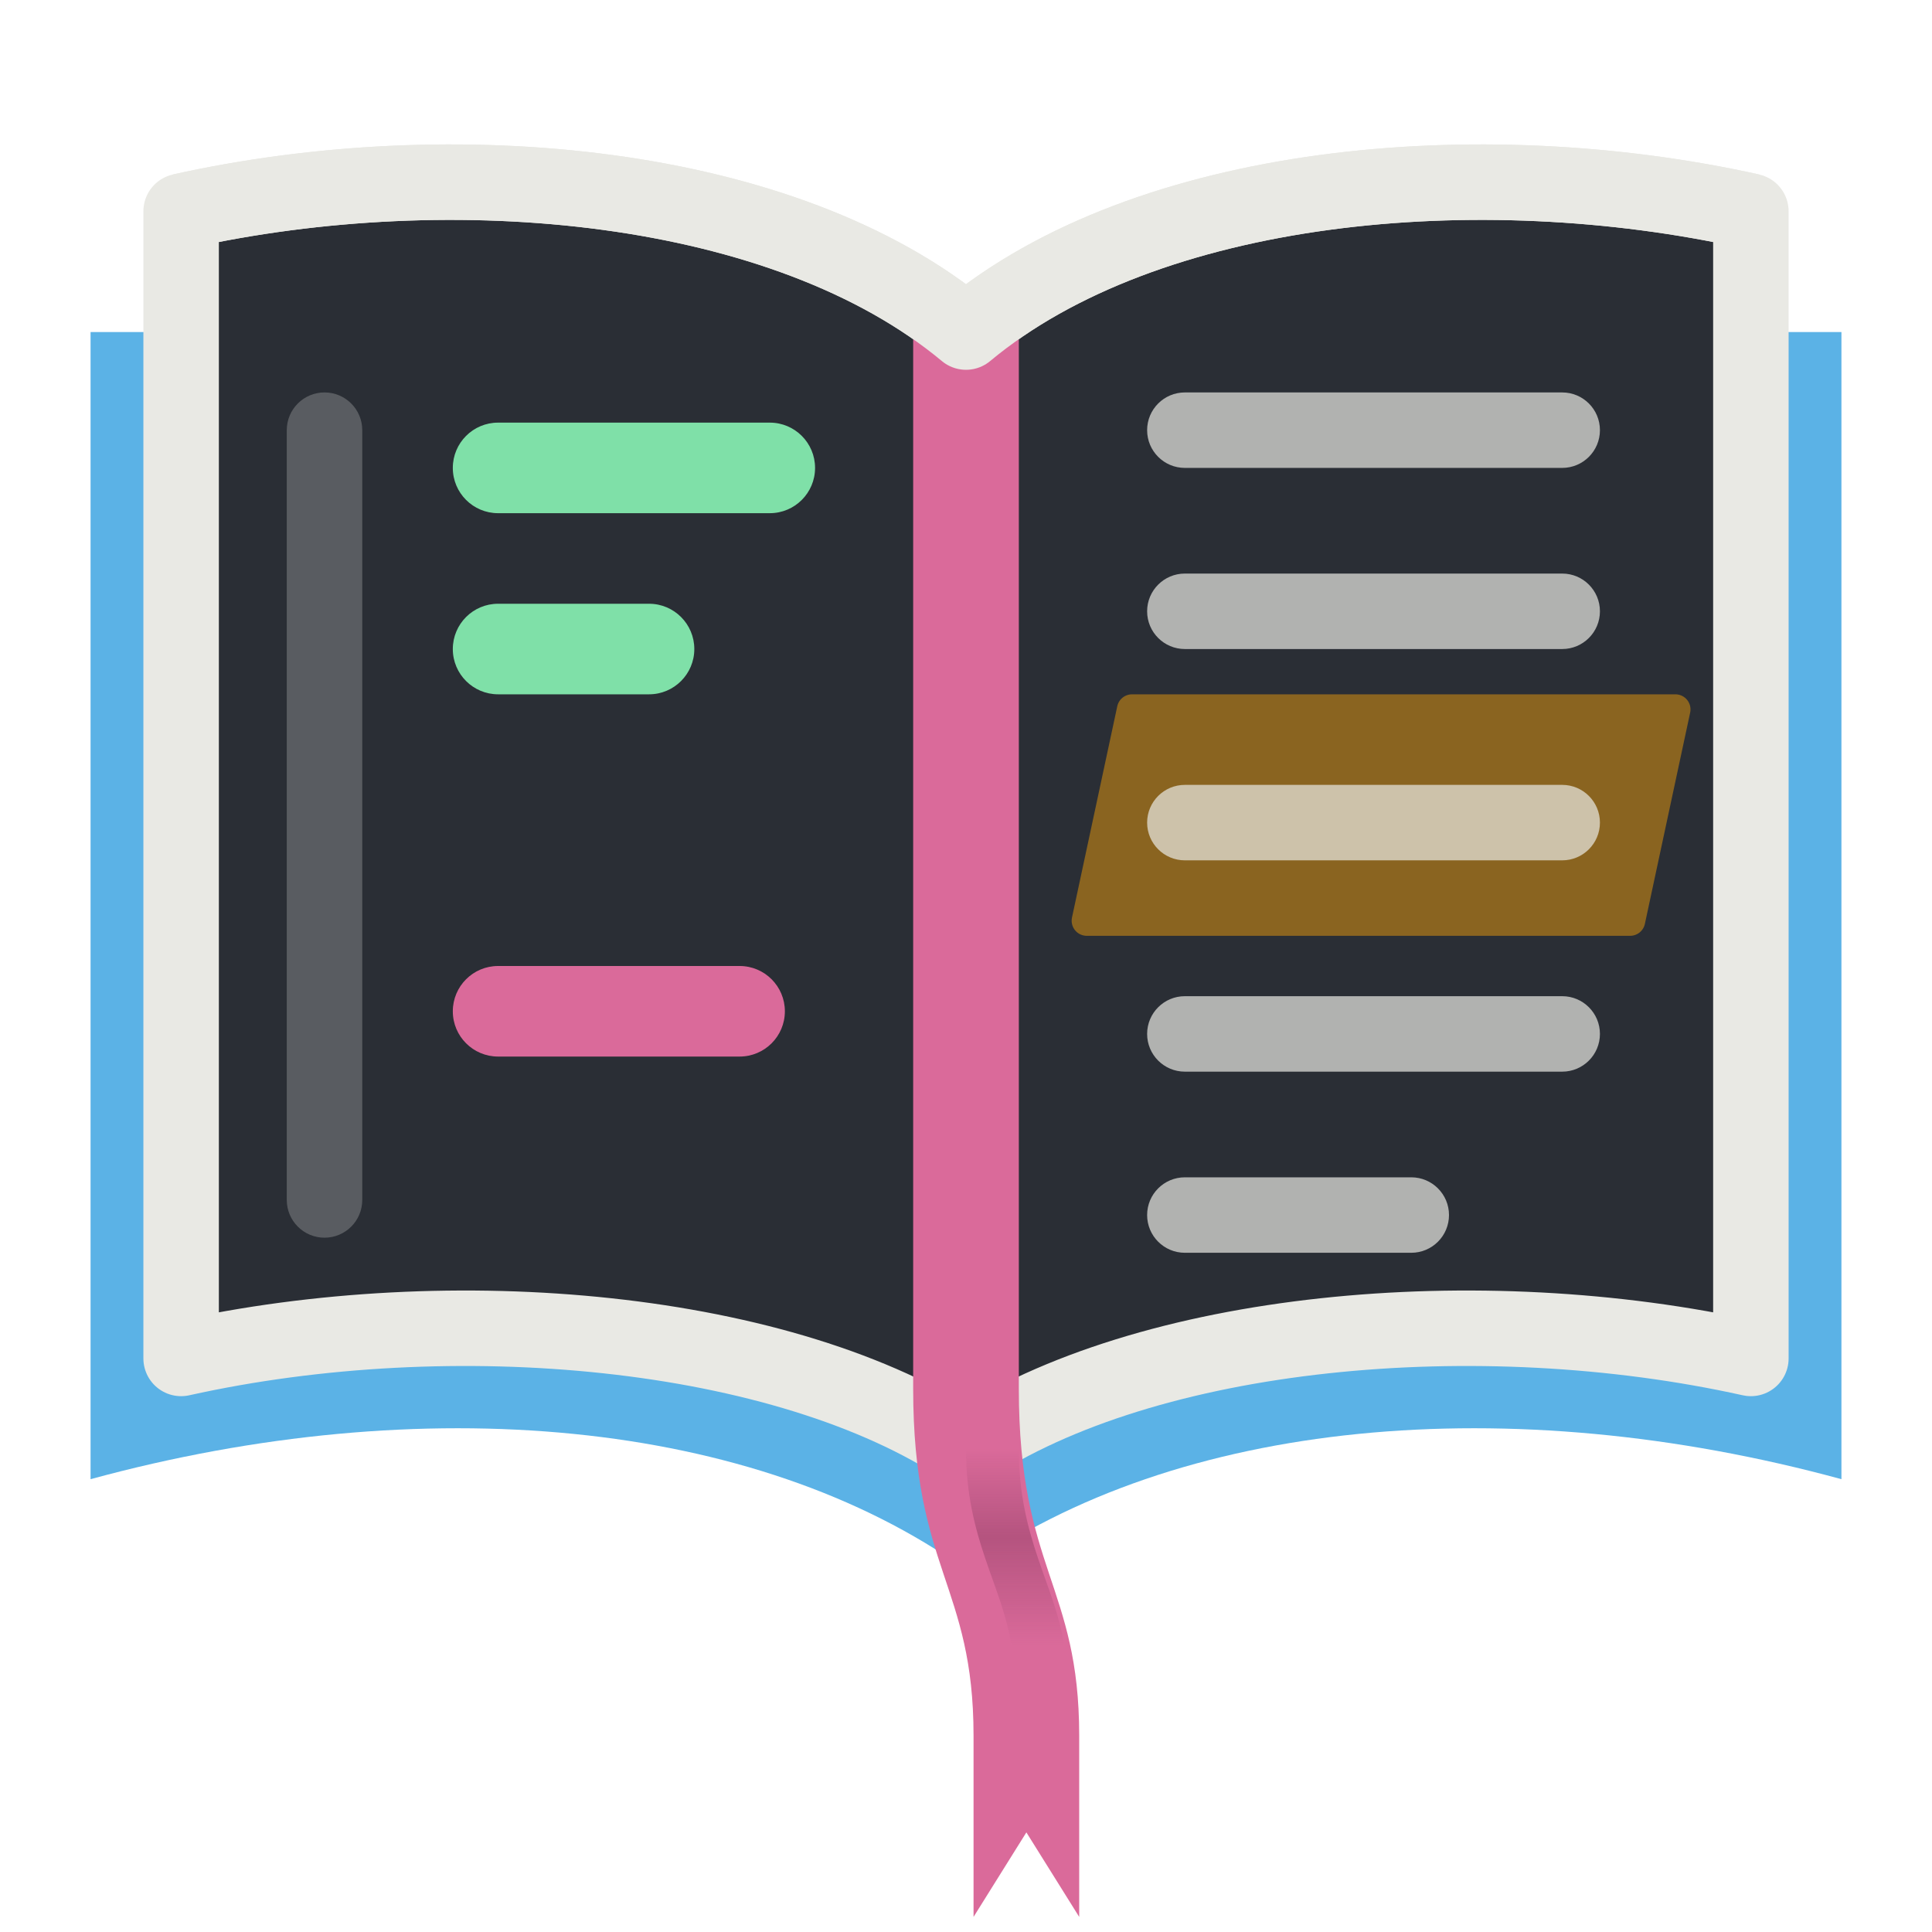
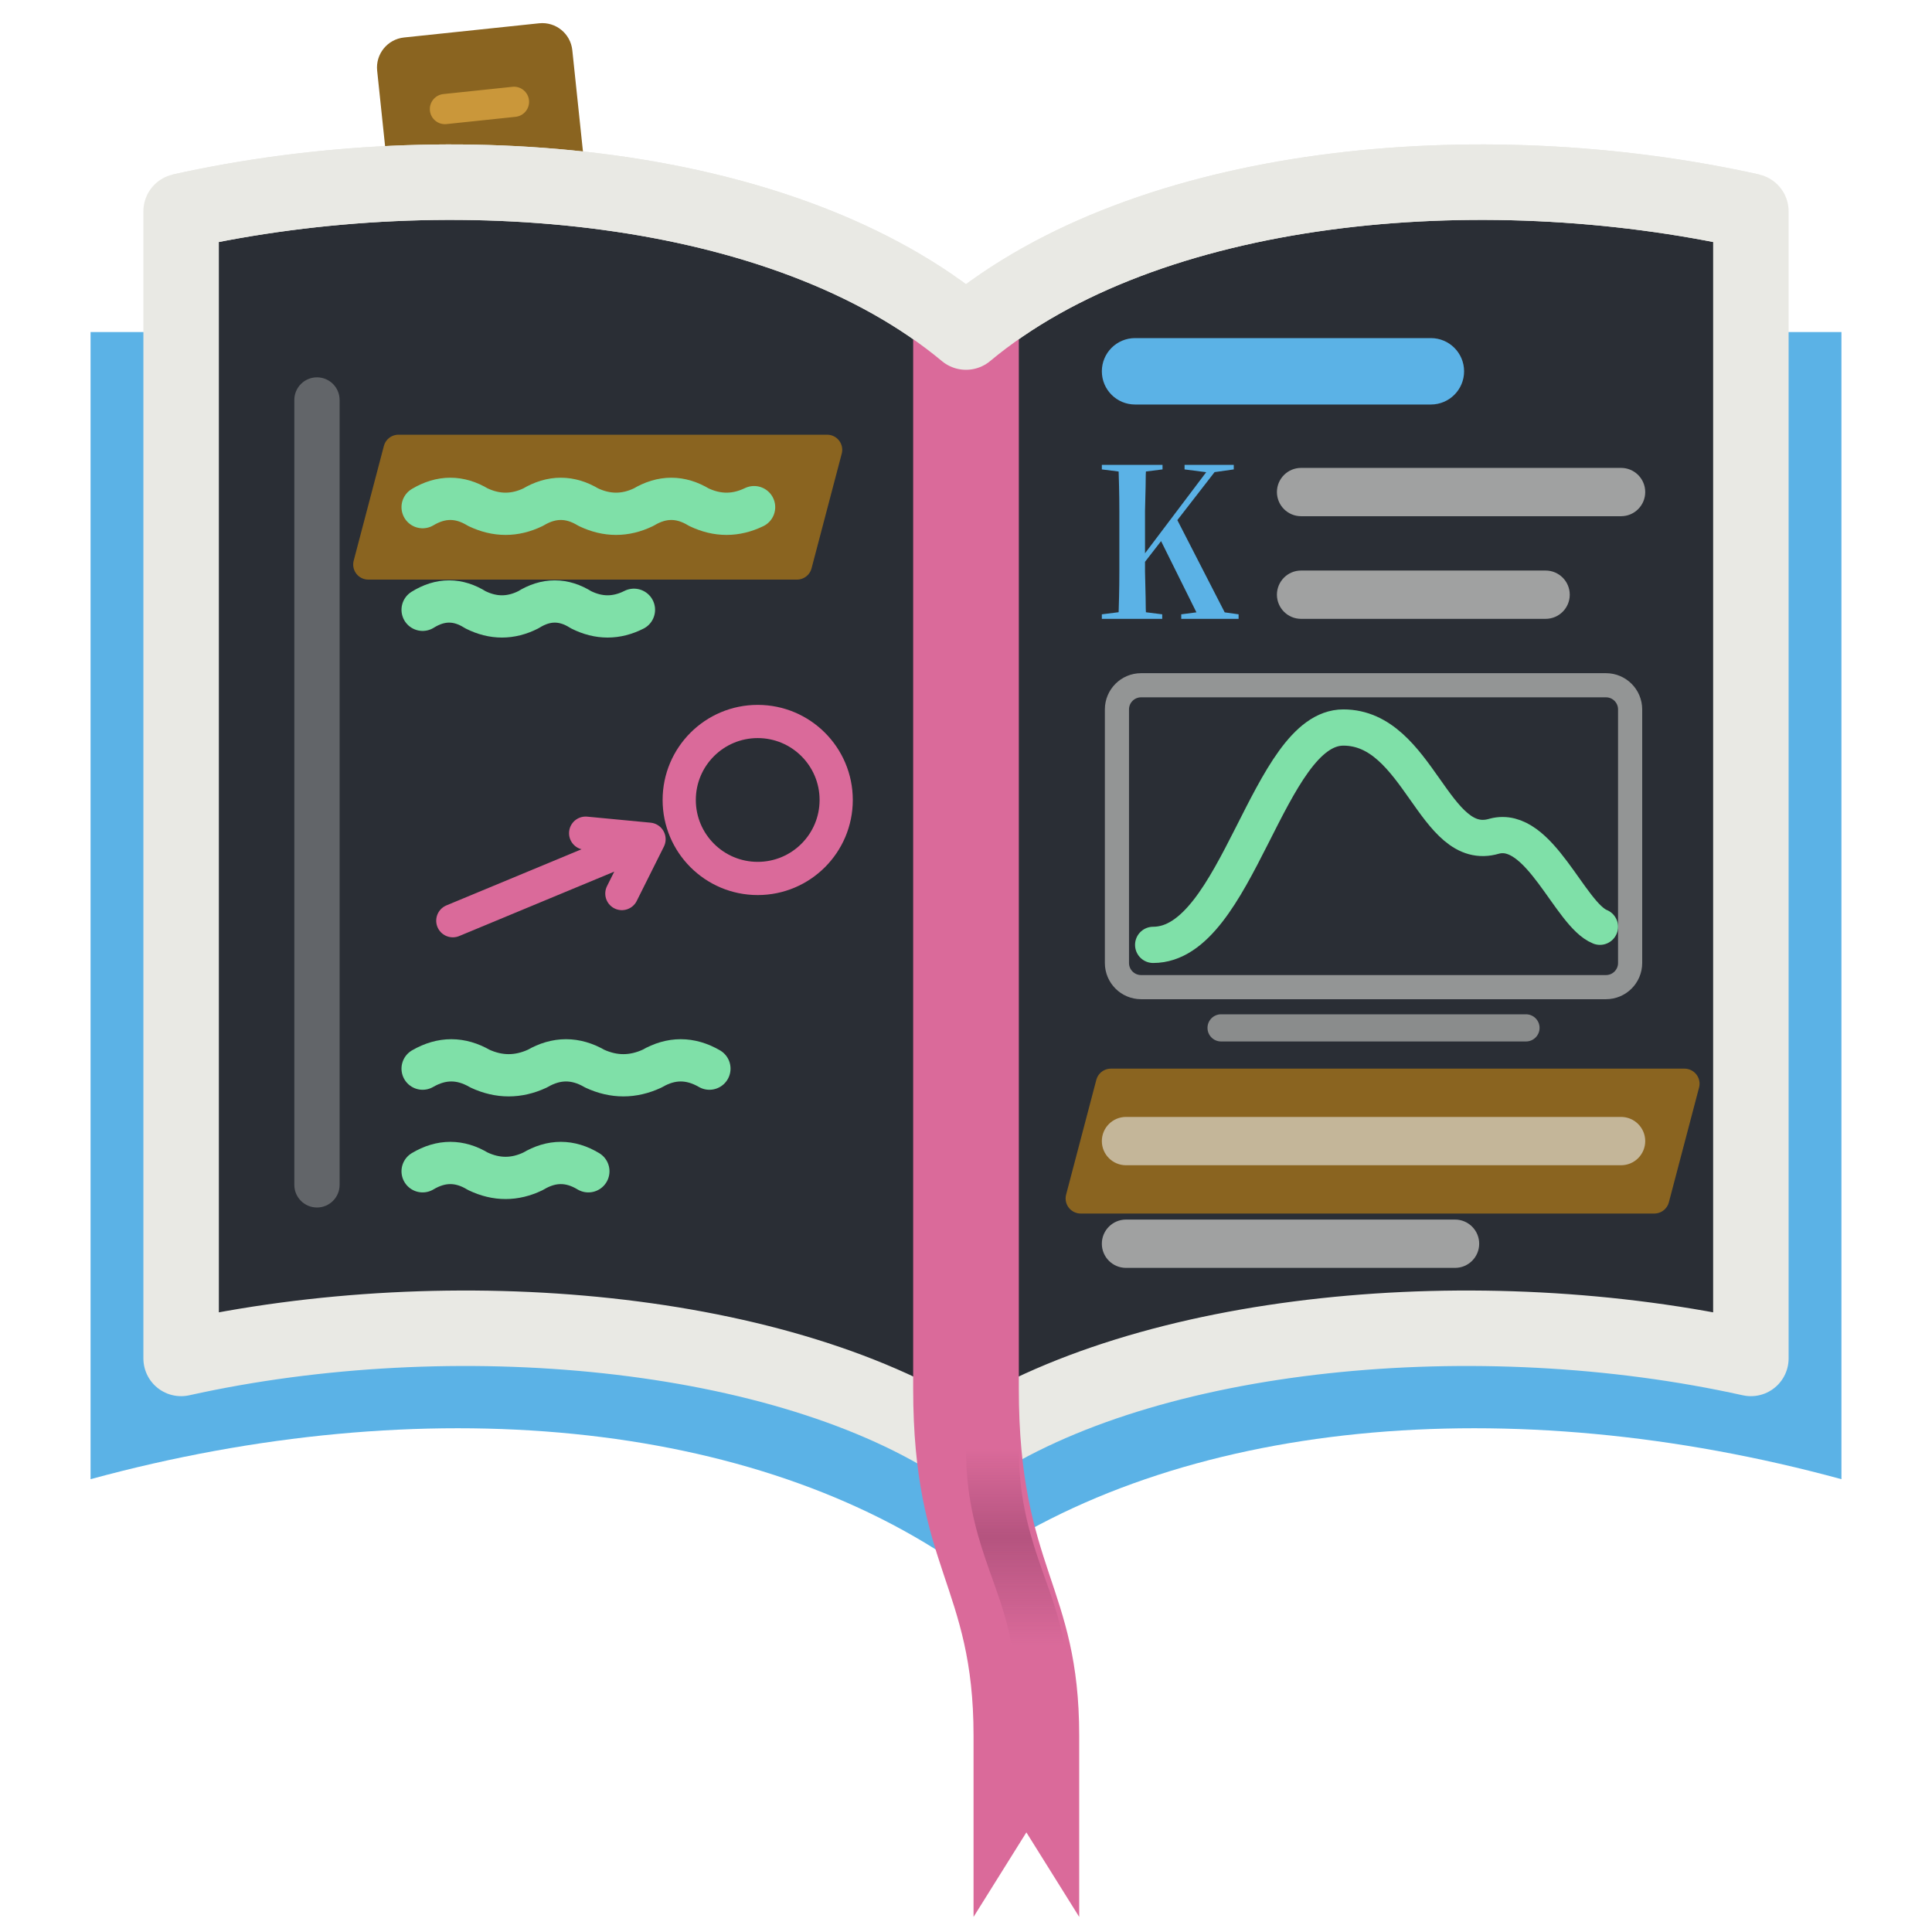
<svg xmlns="http://www.w3.org/2000/svg" viewBox="0 0 64 64" width="64" height="64">
  <g transform="translate(0 -5)">
    <path d="M3 16V54C14 51 25 52 32 57C39 52 50 51 61 54V16Z" fill="#5BB2E6" />
+     <g transform="rotate(-6 16 12)">
+       <rect x="13" y="6" width="6.5" height="8" rx="1" fill="#8A6420" />
+       <rect x="14.6" y="8" width="3.3" height="1" rx="0.5" fill="#D9A441" opacity="0.8" />
+     </g>
    <path d="M32 16C26 11 15 10 6 12V50C15 48 26 49 32 53Z" fill="#2A2E35" stroke="#E9E9E4" stroke-width="2.5" stroke-linejoin="round" />
    <path d="M32 16C38 11 49 10 58 12V50C49 48 38 49 32 53Z" fill="#2A2E35" stroke="#E9E9E4" stroke-width="2.5" stroke-linejoin="round" />
-     <rect x="9.5" y="18" width="2.5" height="28" rx="1.25" fill="#E9E9E4" opacity="0.25" />
-     <rect x="15" y="19" width="12" height="3" rx="1.5" fill="#7FE0A8" />
-     <rect x="15" y="25" width="8" height="3" rx="1.5" fill="#7FE0A8" />
-     <rect x="15" y="37" width="11" height="3" rx="1.5" fill="#DA6A9A" />
-     <path d="M37.5 28.5H55.5L54 35.5H36Z" fill="#8A6420" stroke="#8A6420" stroke-width="1" stroke-linejoin="round" />
-     <rect x="38" y="18" width="15" height="2.5" rx="1.25" fill="#E9E9E4" opacity="0.7" />
-     <rect x="38" y="24" width="15" height="2.5" rx="1.25" fill="#E9E9E4" opacity="0.7" />
-     <rect x="38" y="31" width="15" height="2.5" rx="1.25" fill="#E9E9E4" opacity="0.7" />
-     <rect x="38" y="38" width="15" height="2.5" rx="1.25" fill="#E9E9E4" opacity="0.7" />
-     <rect x="38" y="44" width="10" height="2.5" rx="1.25" fill="#E9E9E4" opacity="0.7" />
+     <rect x="9.75" y="17.5" width="1.5" height="27.5" rx="0.75" fill="#E9E9E4" opacity="0.3" />
+     <path d="M13.2 19.9H27.4L26.4 23.7H12.2Z" fill="#8A6420" stroke="#8A6420" stroke-width="1" stroke-linejoin="round" />
+     <path d="M14 21.8q0.92 -0.55 1.83 0q0.92 0.44 1.83 0q0.92 -0.55 1.83 0q0.92 0.44 1.83 0q0.92 -0.55 1.83 0q0.92 0.44 1.83 0" fill="none" stroke="#7FE0A8" stroke-width="1.4" stroke-linecap="round" stroke-linejoin="round" />
+     <path d="M14 25.2q0.88 -0.55 1.75 0q0.88 0.44 1.75 0q0.88 -0.55 1.75 0q0.88 0.44 1.75 0" fill="none" stroke="#7FE0A8" stroke-width="1.4" stroke-linecap="round" stroke-linejoin="round" />
+     <path d="M22.5 31.5a2.6 2.6 0 1 0 5.2 0a2.6 2.6 0 1 0 -5.2 0" fill="none" stroke="#DA6A9A" stroke-width="1.1" stroke-linecap="round" stroke-linejoin="round" />
+     <path d="M15 35.5L21.5 32.8M19.4 32.6L21.5 32.8L20.6 34.6" fill="none" stroke="#DA6A9A" stroke-width="1.1" stroke-linecap="round" stroke-linejoin="round" />
+     <path d="M14 40.4q0.95 -0.55 1.90 0q0.95 0.44 1.90 0q0.95 -0.55 1.90 0q0.95 0.44 1.90 0q0.95 -0.55 1.90 0" fill="none" stroke="#7FE0A8" stroke-width="1.4" stroke-linecap="round" stroke-linejoin="round" />
+     <path d="M14 43.8q0.92 -0.55 1.83 0q0.92 0.44 1.83 0q0.92 -0.55 1.83 0" fill="none" stroke="#7FE0A8" stroke-width="1.4" stroke-linecap="round" stroke-linejoin="round" />
+     <rect x="36.5" y="16.2" width="12" height="2.2" rx="1.1" fill="#5BB2E6" />
+     <path fill="#5BB2E6" d="M37.05 25.5Q37.06 25.19 37.07 24.78Q37.08 24.38 37.08 23.93Q37.08 23.49 37.08 23.09V22.76Q37.08 22.36 37.08 21.93Q37.08 21.51 37.07 21.11Q37.06 20.71 37.05 20.4H37.97Q37.95 20.71 37.95 21.11Q37.94 21.51 37.93 21.93Q37.93 22.36 37.93 22.76V23.09Q37.93 23.49 37.93 23.93Q37.94 24.38 37.95 24.78Q37.95 25.19 37.97 25.5ZM36.5 25.5V25.35L37.3 25.25H37.71L38.5 25.35V25.5ZM36.5 20.55V20.4H38.51V20.55L37.71 20.65H37.3ZM39.13 25.5V25.35L39.9 25.25H40.32L41.03 25.35V25.5ZM39.24 20.55V20.4H40.87V20.55L40.16 20.65H40.02ZM37.45 24.23V23.75H37.61L37.77 23.54L40.14 20.4H40.42ZM39.74 25.5 38.41 22.82 38.94 22.11 40.68 25.5Z" />
+     <rect x="37" y="27.7" width="17" height="10" rx="0.8" fill="none" stroke="#E9E9E4" stroke-width="0.8" opacity="0.55" />
+     <path d="M38.2 36.3C41 36.3 42 29.1 44.5 29.1C47 29.1 47.5 33.3 49.5 32.7C51 32.3 52 35.3 53 35.7" fill="none" stroke="#7FE0A8" stroke-width="1.2" stroke-linecap="round" stroke-linejoin="round" />
+     <rect x="40" y="38.6" width="11" height="0.9" rx="0.45" fill="#E9E9E4" opacity="0.5" />
+     <path d="M36.8 40.9H55.8L54.8 44.7H35.8Z" fill="#8A6420" stroke="#8A6420" stroke-width="1" stroke-linejoin="round" />
+     <rect x="42.3" y="20.5" width="12.2" height="1.6" rx="0.8" fill="#E9E9E4" opacity="0.62" />
+     <rect x="42.3" y="23.9" width="9.7" height="1.6" rx="0.8" fill="#E9E9E4" opacity="0.62" />
+     <rect x="36.5" y="42" width="18" height="1.6" rx="0.8" fill="#E9E9E4" opacity="0.62" />
+     <rect x="36.5" y="45.4" width="12.5" height="1.6" rx="0.8" fill="#E9E9E4" opacity="0.62" />
    <defs>
-       <linearGradient id="kennis-small-dark-roll" x1="0" x2="0" y1="53" y2="59.5" gradientUnits="userSpaceOnUse">
+       <linearGradient id="kennis-icon-dark-roll" x1="0" x2="0" y1="53" y2="59.5" gradientUnits="userSpaceOnUse">
        <stop offset="0" stop-color="#A84C76" stop-opacity="0" />
        <stop offset="0.45" stop-color="#A84C76" stop-opacity="0.75" />
        <stop offset="1" stop-color="#A84C76" stop-opacity="0" />
      </linearGradient>
    </defs>
    <path d="M30.25 14.6L32 16L33.75 14.6V51C33.75 57 35.75 57.5 35.75 62.5V68.5L34 65.7L32.25 68.5V62.5C32.25 57.5 30.25 57 30.25 51Z" fill="#DA6A9A" />
-     <path d="M32 53H33.75C33.75 56 34.95 57.5 35.25 59.5H33.5C33.2 57.5 32 56 32 53Z" fill="url(#kennis-small-dark-roll)" />
+     <path d="M32 53H33.75C33.75 56 34.95 57.5 35.25 59.5H33.5C33.2 57.5 32 56 32 53Z" fill="url(#kennis-icon-dark-roll)" />
    <path d="M6 12C15 10 26 11 32 16C38 11 49 10 58 12" fill="none" stroke="#E9E9E4" stroke-width="2.5" stroke-linejoin="round" />
  </g>
</svg>
